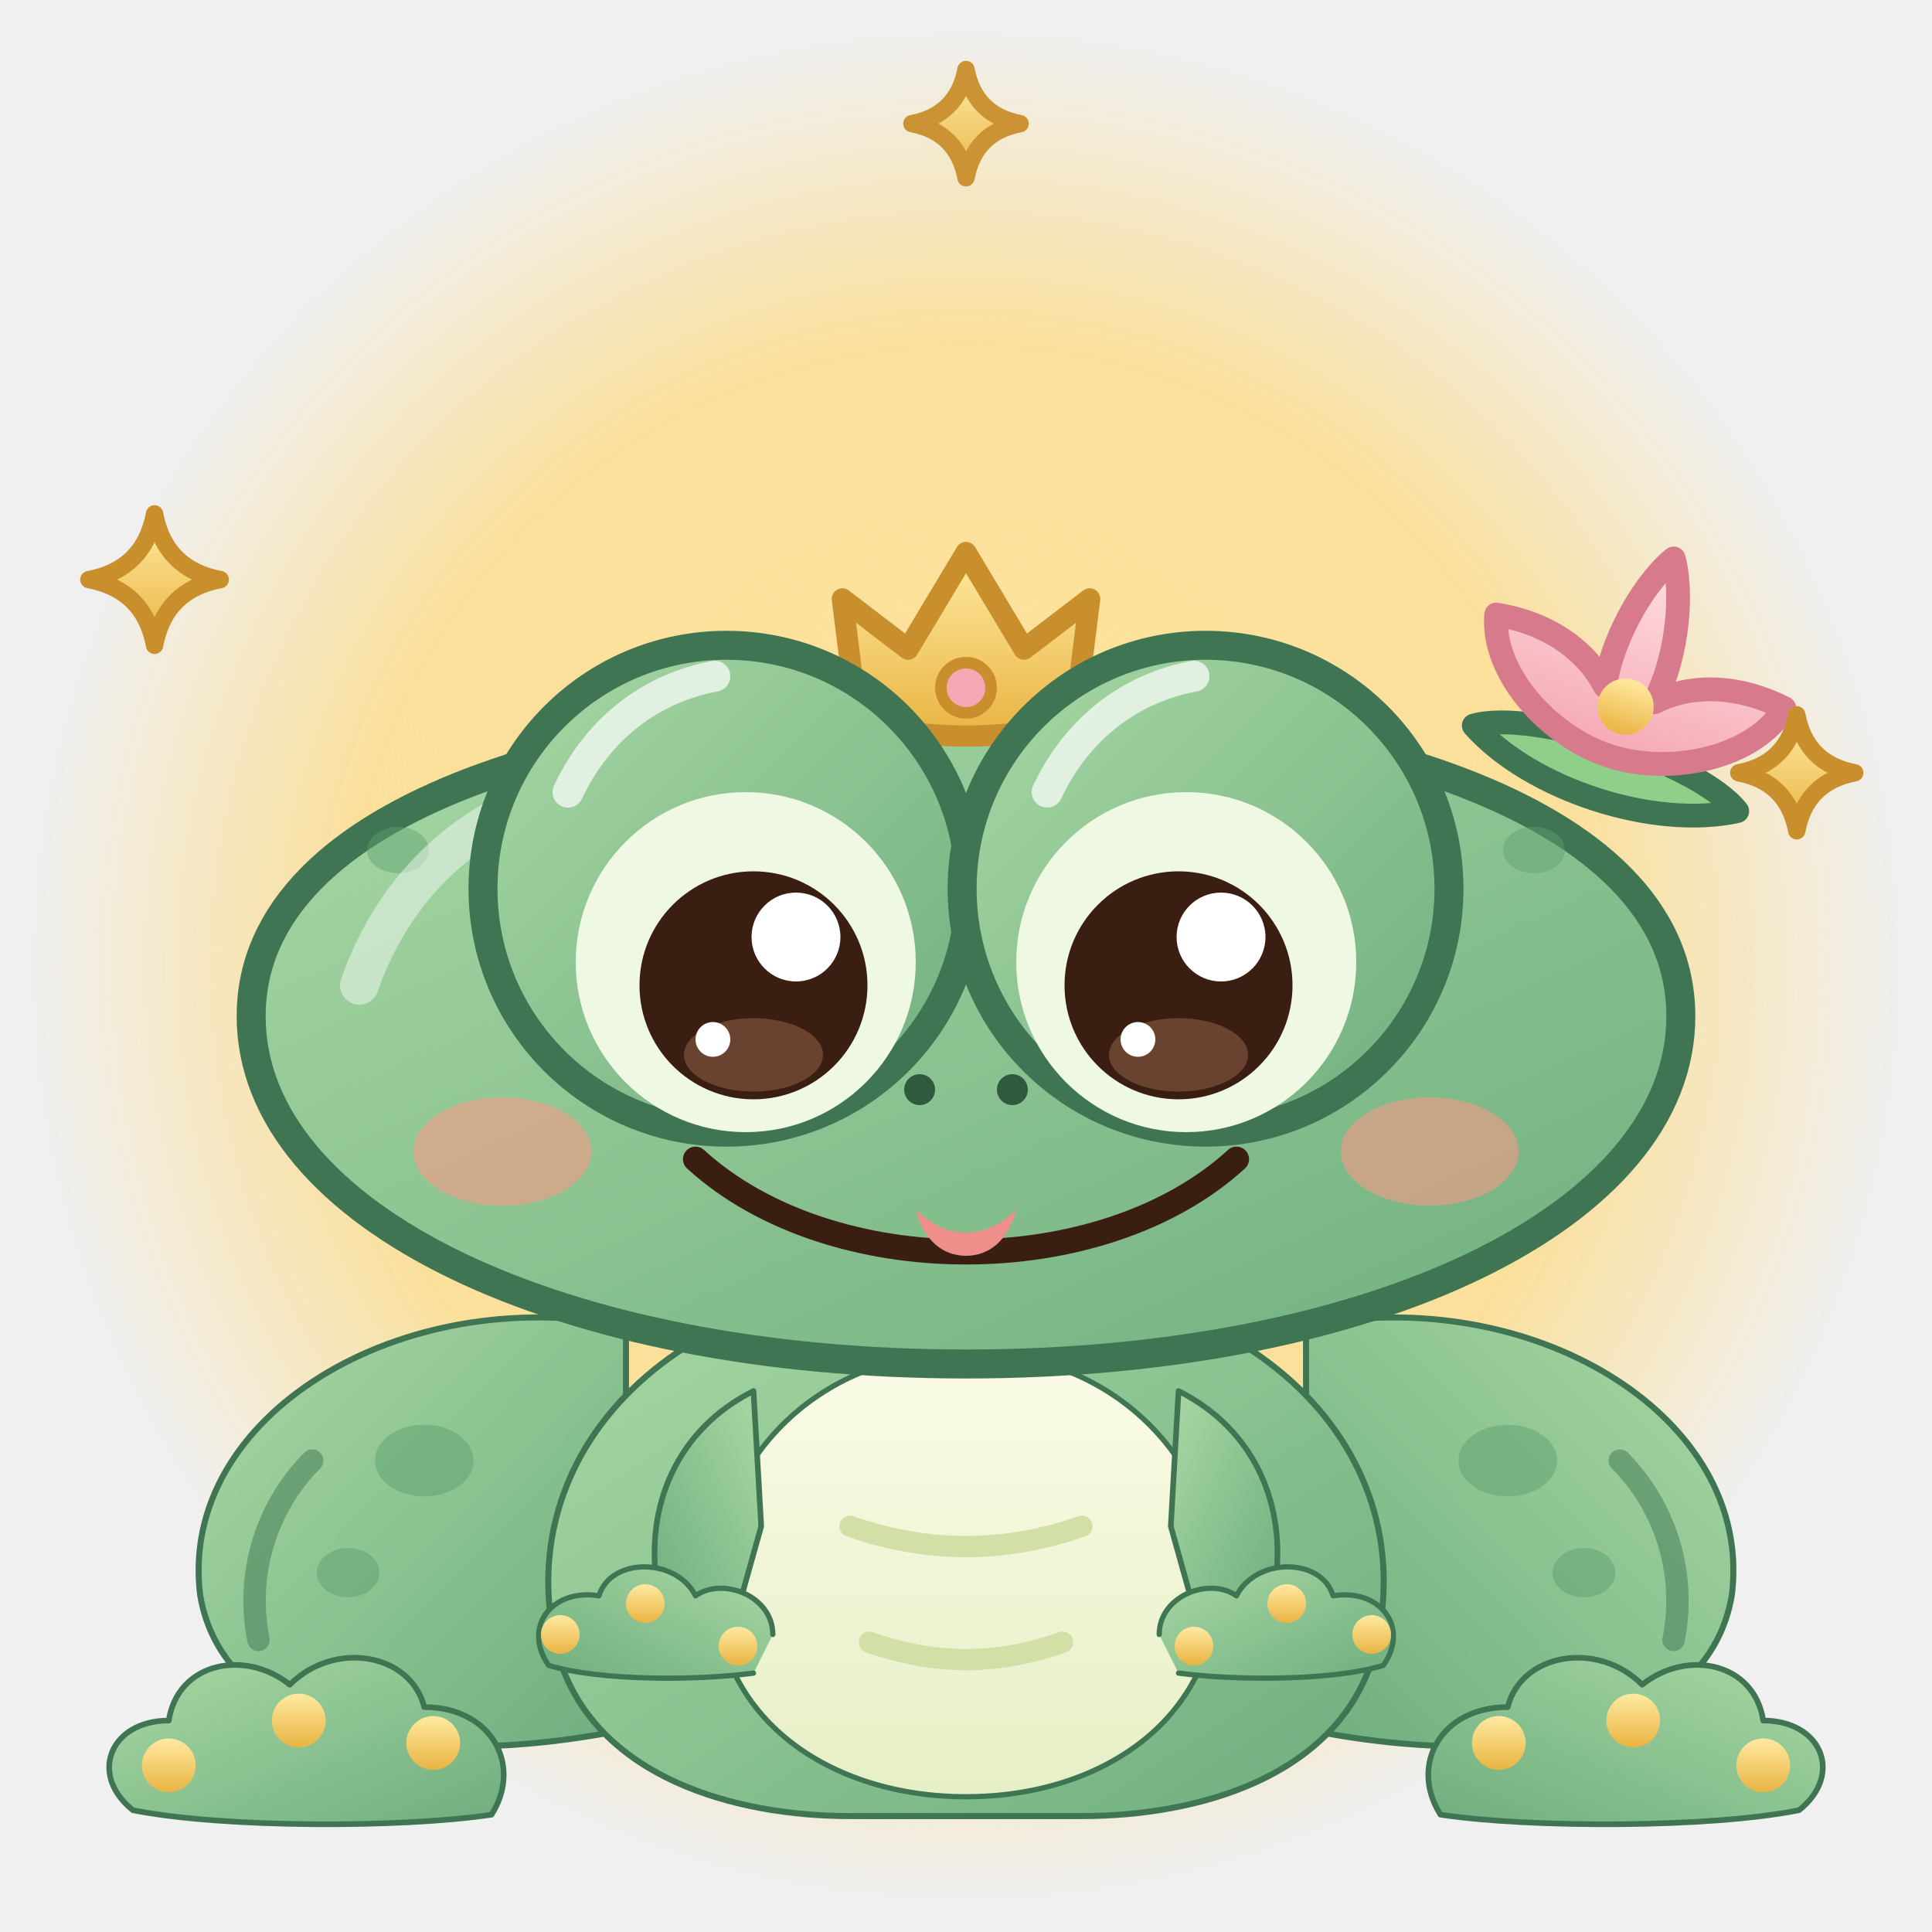
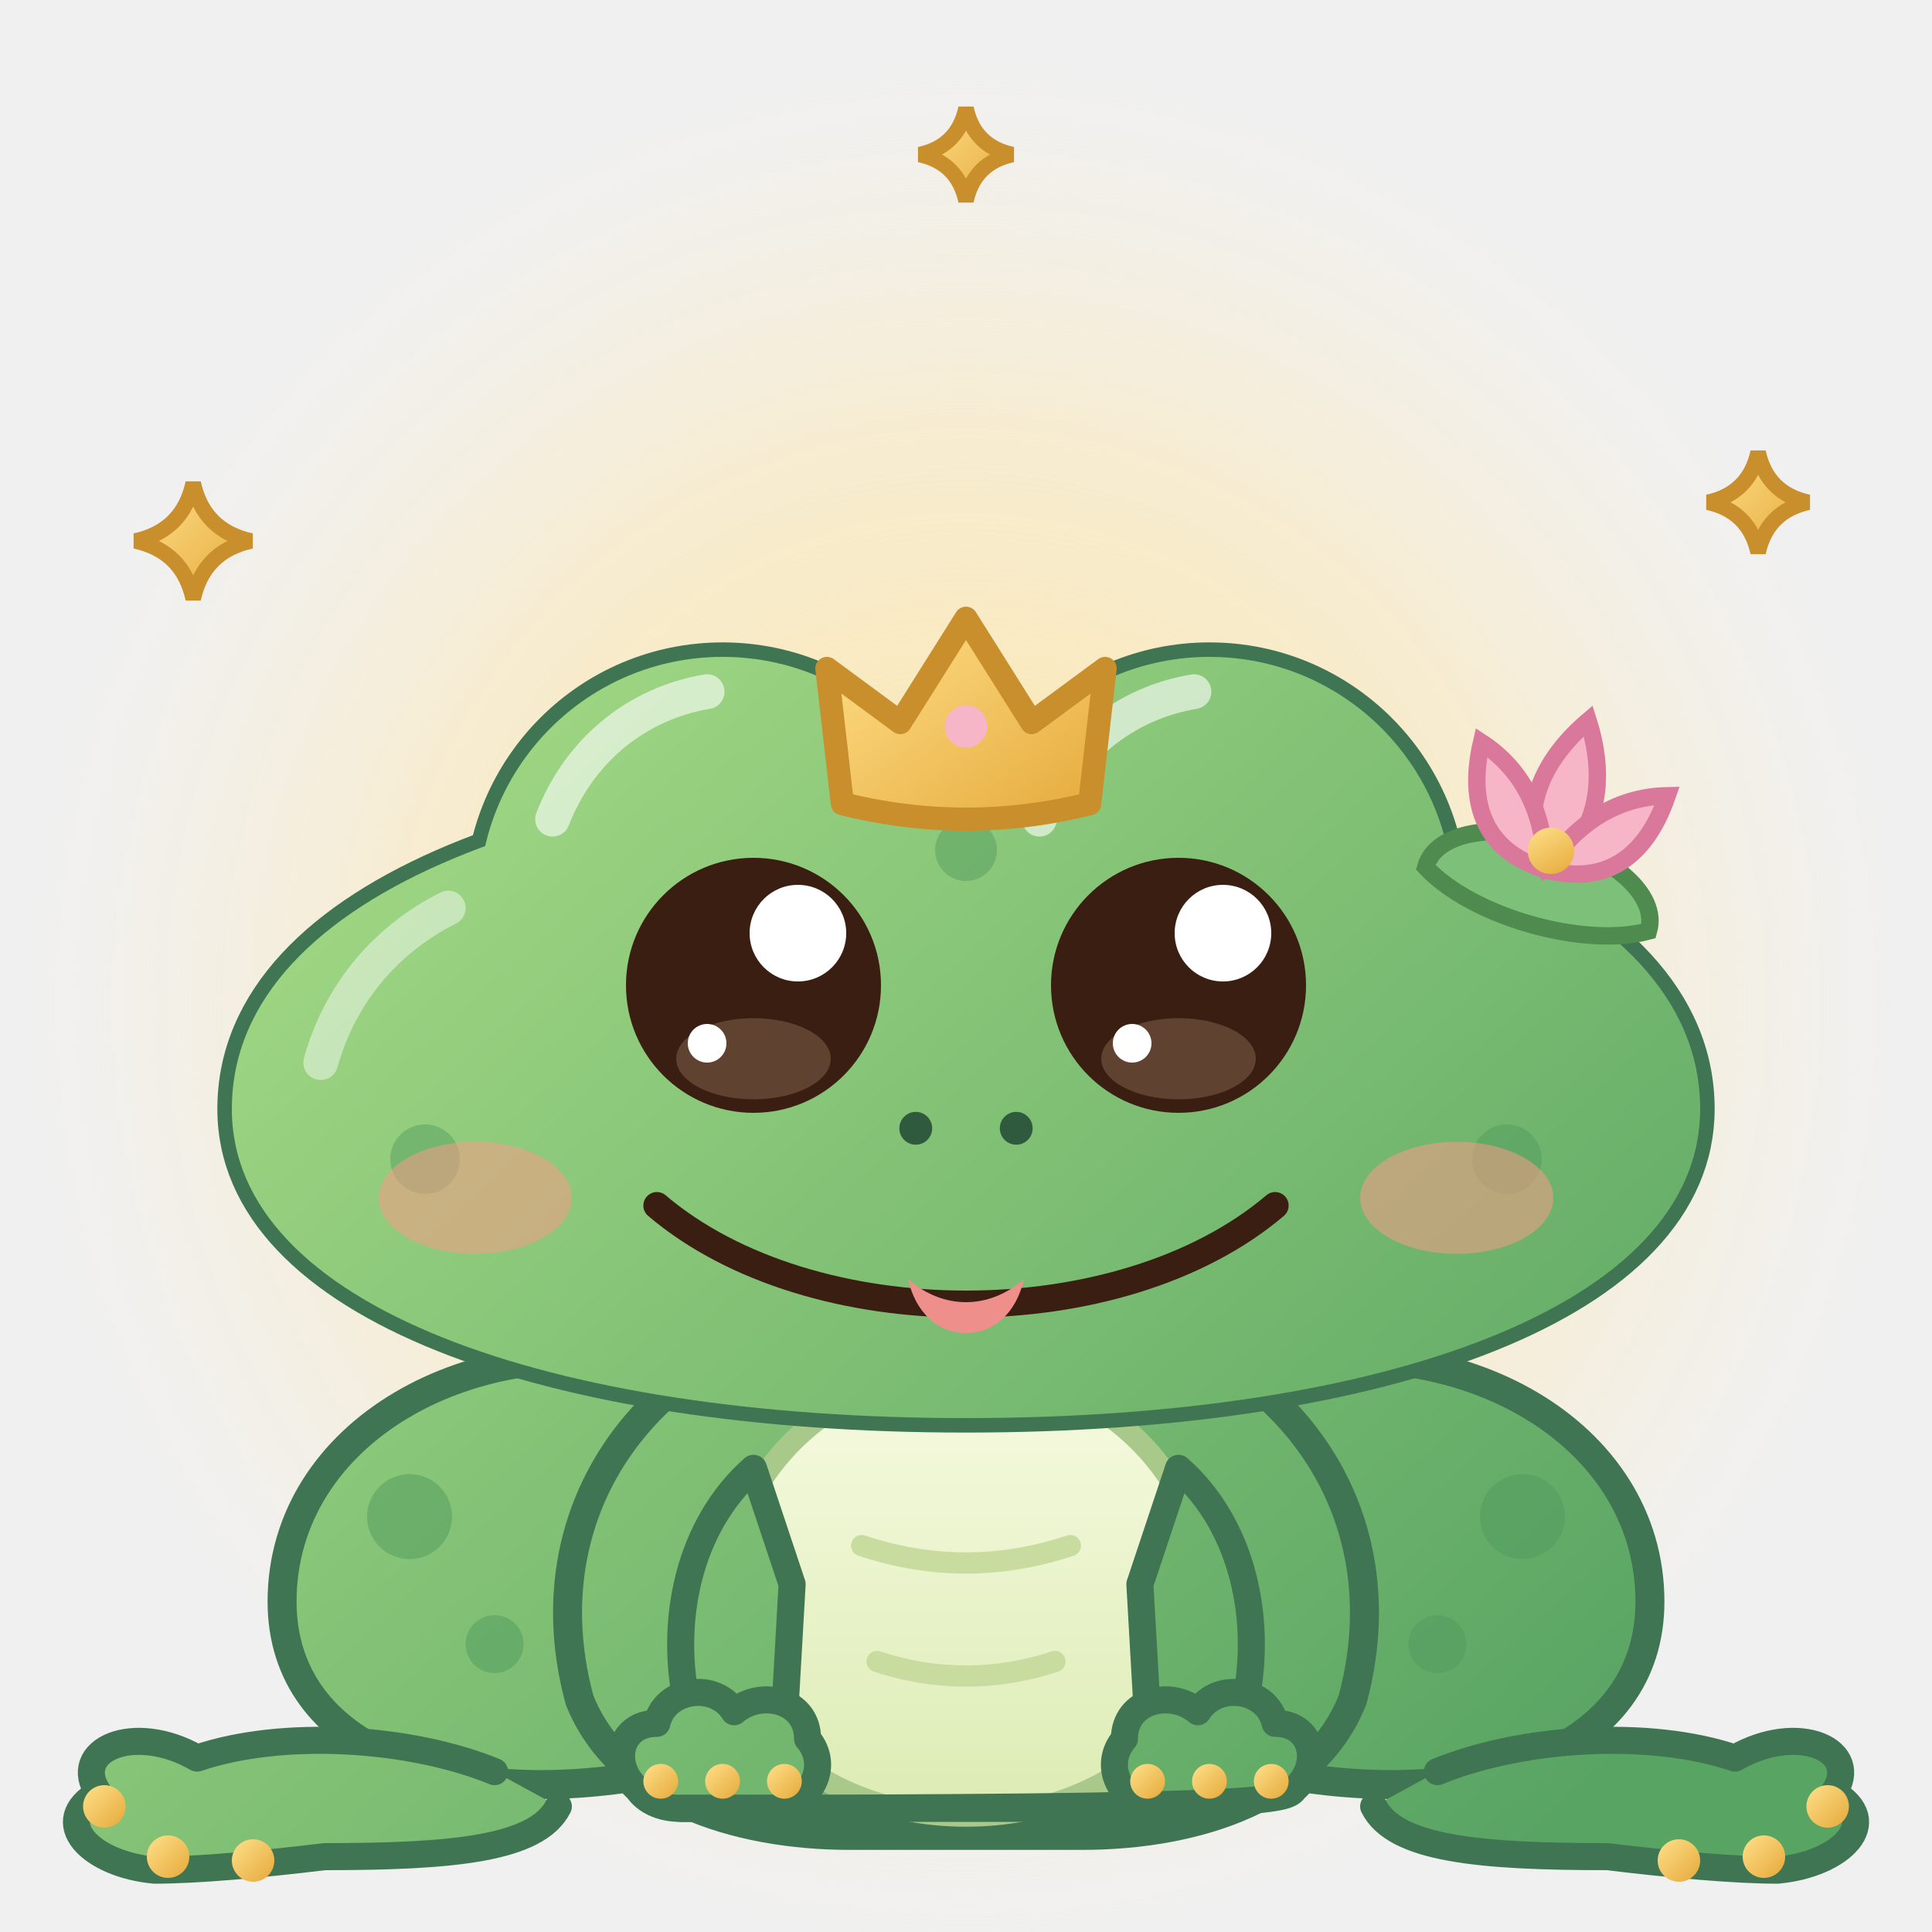
<svg xmlns="http://www.w3.org/2000/svg" viewBox="0 0 100 100" width="480" height="480">
  <defs>
-     <linearGradient id="ribbit-f5-skin" x1="0" y1="0" x2="1" y2="1">
-       <stop offset="0" stop-color="#a8d8a4" />
-       <stop offset="1" stop-color="#6fae7f" />
+     <linearGradient id="ribbit-f5-skin" gradientUnits="userSpaceOnUse" x1="20" y1="30" x2="80" y2="95">
+       <stop offset="0" stop-color="#a6db86" />
+       <stop offset="1" stop-color="#58a463" />
    </linearGradient>
    <linearGradient id="ribbit-f5-belly" x1="0" y1="0" x2="0" y2="1">
-       <stop offset="0" stop-color="#fbfbe6" />
-       <stop offset="1" stop-color="#e6efc6" />
+       <stop offset="0" stop-color="#f6fae0" />
+       <stop offset="1" stop-color="#dcecb4" />
    </linearGradient>
-     <linearGradient id="ribbit-f5-lily" x1="0" y1="0" x2="0" y2="1">
-       <stop offset="0" stop-color="#ffe0e4" />
-       <stop offset="1" stop-color="#f5a8b4" />
+     <linearGradient id="ribbit-f5-gold" x1="0" y1="0" x2="1" y2="1">
+       <stop offset="0" stop-color="#ffe08a" />
+       <stop offset="1" stop-color="#e5a93a" />
    </linearGradient>
    <radialGradient id="ribbit-f5-halo" cx=".5" cy=".5" r=".5">
-       <stop offset="0" stop-color="#ffe7a3" stop-opacity="1" />
-       <stop offset=".66" stop-color="#ffd978" stop-opacity=".7" />
-       <stop offset="1" stop-color="#ffd978" stop-opacity="0" />
+       <stop offset="0" stop-color="#ffe49a" stop-opacity=".85" />
+       <stop offset=".6" stop-color="#ffe7a8" stop-opacity=".45" />
+       <stop offset="1" stop-color="#fff0c8" stop-opacity="0" />
    </radialGradient>
-     <linearGradient id="ribbit-f5-gold" x1="0" y1="0" x2="0" y2="1">
-       <stop offset="0" stop-color="#ffe9a0" />
-       <stop offset="1" stop-color="#e9b443" />
-     </linearGradient>
  </defs>
-   <circle cx="50" cy="50" r="49" fill="url(#ribbit-f5-halo)" />
+   <circle cx="50" cy="52" r="49" fill="url(#ribbit-f5-halo)" />
  <g>
-     <g transform="translate(-1.6 0) translate(34 93) scale(1.16 1.16) translate(-34 -93)">
-       <path d="M34 72C24 70 14 76 15 84 16 90 24 92 34 90Z" fill="url(#ribbit-f5-skin)" stroke="#3f7552" stroke-width="1.5" stroke-linejoin="round" stroke-linecap="round" vector-effect="non-scaling-stroke" />
-       <path d="M20 78c-2 2-3 5-2.4 8" fill="none" stroke="#3f7552" stroke-width="1" stroke-linecap="round" stroke-linejoin="round" opacity="0.5" />
-       <ellipse cx="25" cy="78" rx="2.2" ry="1.6" fill="#5f9f70" opacity=".5" />
-       <ellipse cx="21.6" cy="83" rx="1.4" ry="1.1" fill="#5f9f70" opacity=".5" />
-       <path d="M12 93.6C10 92 11 89.6 13.6 89.6 14 87 17 86.4 19 88 21 86 24.4 86.6 25 89 28 89 29.4 91.6 28 93.8 24 94.4 16 94.4 12 93.6Z" fill="url(#ribbit-f5-skin)" stroke="#3f7552" stroke-width="1.4" stroke-linejoin="round" stroke-linecap="round" vector-effect="non-scaling-stroke" />
-       <circle cx="13.6" cy="91.6" r="1.2" fill="url(#ribbit-f5-gold)" />
-       <circle cx="19.4" cy="89.6" r="1.2" fill="url(#ribbit-f5-gold)" />
-       <circle cx="25.4" cy="90.6" r="1.2" fill="url(#ribbit-f5-gold)" />
-     </g>
-     <g transform="matrix(-1 0 0 1 100 0)">
-       <g transform="translate(-1.6 0) translate(34 93) scale(1.16 1.16) translate(-34 -93)">
-         <path d="M34 72C24 70 14 76 15 84 16 90 24 92 34 90Z" fill="url(#ribbit-f5-skin)" stroke="#3f7552" stroke-width="1.5" stroke-linejoin="round" stroke-linecap="round" vector-effect="non-scaling-stroke" />
-         <path d="M20 78c-2 2-3 5-2.4 8" fill="none" stroke="#3f7552" stroke-width="1" stroke-linecap="round" stroke-linejoin="round" opacity="0.5" />
-         <ellipse cx="25" cy="78" rx="2.2" ry="1.6" fill="#5f9f70" opacity=".5" />
-         <ellipse cx="21.6" cy="83" rx="1.4" ry="1.1" fill="#5f9f70" opacity=".5" />
-         <path d="M12 93.6C10 92 11 89.6 13.6 89.6 14 87 17 86.4 19 88 21 86 24.4 86.6 25 89 28 89 29.4 91.6 28 93.8 24 94.4 16 94.4 12 93.6Z" fill="url(#ribbit-f5-skin)" stroke="#3f7552" stroke-width="1.4" stroke-linejoin="round" stroke-linecap="round" vector-effect="non-scaling-stroke" />
-         <circle cx="13.6" cy="91.6" r="1.2" fill="url(#ribbit-f5-gold)" />
-         <circle cx="19.4" cy="89.6" r="1.2" fill="url(#ribbit-f5-gold)" />
-         <circle cx="25.4" cy="90.6" r="1.2" fill="url(#ribbit-f5-gold)" />
-       </g>
-     </g>
-     <path d="M29 86C26 76 34 66 50 66 66 66 74 76 71 86 69 92 62 94 56 94H44C38 94 31 92 29 86Z" fill="url(#ribbit-f5-skin)" stroke="#3f7552" stroke-width="1.5" stroke-linejoin="round" stroke-linecap="round" vector-effect="non-scaling-stroke" />
-     <path d="M50 70C58 70 63 76 63 82 63 89 57 93 50 93S37 89 37 82C37 76 42 70 50 70Z" fill="url(#ribbit-f5-belly)" stroke="#3f7552" stroke-width="1.3" stroke-linejoin="round" stroke-linecap="round" vector-effect="non-scaling-stroke" />
-     <path d="M44 79c4 1.4 8 1.4 12 0M45 85c3.4 1.2 6.6 1.2 10 0" fill="none" stroke="#d2dfa6" stroke-width="1.1" stroke-linecap="round" stroke-linejoin="round" opacity="1" />
-     <path d="M61 72C65 74 66.6 78 66 82L62 84 60.6 79Z" fill="url(#ribbit-f5-skin)" stroke="#3f7552" stroke-width="1.4" stroke-linejoin="round" stroke-linecap="round" vector-effect="non-scaling-stroke" />
-     <path d="M60 84.6C60 82.6 62.6 81.6 64 82.6 65 80.6 68.4 80.6 69 82.6 71.4 82.2 73 84.2 71.6 86.2 69 87 64 87 61 86.6 60 84.6Z" fill="url(#ribbit-f5-skin)" stroke="#3f7552" stroke-width="1.3" stroke-linejoin="round" stroke-linecap="round" vector-effect="non-scaling-stroke" />
-     <circle cx="61.8" cy="85.2" r="1" fill="url(#ribbit-f5-gold)" />
-     <circle cx="66.6" cy="83" r="1" fill="url(#ribbit-f5-gold)" />
-     <circle cx="71" cy="84.6" r="1" fill="url(#ribbit-f5-gold)" />
-     <g transform="matrix(-1 0 0 1 100 0)">
-       <path d="M61 72C65 74 66.6 78 66 82L62 84 60.6 79Z" fill="url(#ribbit-f5-skin)" stroke="#3f7552" stroke-width="1.4" stroke-linejoin="round" stroke-linecap="round" vector-effect="non-scaling-stroke" />
-       <path d="M60 84.6C60 82.6 62.6 81.6 64 82.6 65 80.6 68.4 80.6 69 82.6 71.4 82.2 73 84.2 71.6 86.2 69 87 64 87 61 86.6 60 84.6Z" fill="url(#ribbit-f5-skin)" stroke="#3f7552" stroke-width="1.3" stroke-linejoin="round" stroke-linecap="round" vector-effect="non-scaling-stroke" />
-       <circle cx="61.8" cy="85.2" r="1" fill="url(#ribbit-f5-gold)" />
-       <circle cx="66.6" cy="83" r="1" fill="url(#ribbit-f5-gold)" />
-       <circle cx="71" cy="84.6" r="1" fill="url(#ribbit-f5-gold)" />
-     </g>
-     <path d="M50 36.6C69 36.6 87 41.6 87 52.6 87 63 71 70.6 50 70.6S13 63 13 52.6C13 41.6 31 36.6 50 36.6Z" fill="url(#ribbit-f5-skin)" stroke="#3f7552" stroke-width="1.5" stroke-linejoin="round" stroke-linecap="round" />
-     <path d="M44.4 37.4L43.6 31 47 33.6 50 28.6 53 33.6 56.4 31 55.6 37.4Q50 38.8 44.4 37.4Z" fill="url(#ribbit-f5-gold)" stroke="#c98f2c" stroke-width="1.1" stroke-linejoin="round" stroke-linecap="round" />
-     <circle cx="50" cy="35.6" r="1.3" fill="#f5a8b4" stroke="#c98f2c" stroke-width=".6" />
-     <ellipse cx="20.6" cy="44" rx="1.6" ry="1.2" fill="#5f9f70" opacity=".45" />
-     <ellipse cx="79.4" cy="44" rx="1.6" ry="1.2" fill="#5f9f70" opacity=".45" />
-     <g transform="translate(84 37) rotate(18) scale(1.12)">
-       <path d="M-6.4 2.6C-3 4.6 3 4.6 6.4 2.6 4 1 -4 1 -6.4 2.6Z" fill="#8fcf8a" stroke="#3f7552" stroke-width="1.1" stroke-linejoin="round" stroke-linecap="round" />
-       <path d="M0 2C-3 2-6.4 0-7 -2.6-4.4-3-2.4-2.2-1.2-1-1.6-3.6-.8-6.4 0-7.6.8-6.4 1.6-3.6 1.2-1 2.4-2.2 4.4-3 7-2.6 6.4 0 3 2 0 2Z" fill="url(#ribbit-f5-lily)" stroke="#d77b8c" stroke-width="1.1" stroke-linejoin="round" stroke-linecap="round" />
-       <circle cx="0" cy="-.4" r="1.3" fill="url(#ribbit-f5-gold)" />
-     </g>
-     <path d="M18.6 51c1.4-4 4-7 7.4-8.8" fill="none" stroke="#fff" stroke-width="2" stroke-linecap="round" stroke-linejoin="round" opacity="0.45" />
-     <circle cx="37.6" cy="46" r="12.6" fill="url(#ribbit-f5-skin)" stroke="#3f7552" stroke-width="1.5" />
-     <circle cx="62.4" cy="46" r="12.6" fill="url(#ribbit-f5-skin)" stroke="#3f7552" stroke-width="1.5" />
-     <path d="M29.4 41c1.6-3.4 4.4-5.4 7.6-6M54.2 41c1.6-3.4 4.4-5.4 7.6-6" fill="none" stroke="#fff" stroke-width="1.6" stroke-linecap="round" opacity=".7" />
-     <circle cx="38.6" cy="49.8" r="8.8" fill="#eff8e2" />
-     <circle cx="61.4" cy="49.8" r="8.8" fill="#eff8e2" />
-     <circle cx="39" cy="51" r="5.9" fill="#3a1e12" />
-     <ellipse cx="39" cy="54.6" rx="3.6" ry="1.9" fill="#8a5a44" opacity=".6" />
-     <circle cx="41.2" cy="48.5" r="2.3" fill="#fff" />
-     <circle cx="36.9" cy="53.8" r="0.9" fill="#fff" />
-     <circle cx="61" cy="51" r="5.9" fill="#3a1e12" />
-     <ellipse cx="61" cy="54.6" rx="3.6" ry="1.9" fill="#8a5a44" opacity=".6" />
-     <circle cx="63.2" cy="48.5" r="2.3" fill="#fff" />
-     <circle cx="58.9" cy="53.8" r="0.9" fill="#fff" />
-     <ellipse cx="26" cy="59.6" rx="4.6" ry="2.8" fill="#f79a86" opacity=".6" />
-     <ellipse cx="74" cy="59.6" rx="4.6" ry="2.8" fill="#f79a86" opacity=".6" />
-     <circle cx="47.6" cy="56.4" r=".8" fill="#2f5a3e" />
-     <circle cx="52.4" cy="56.4" r=".8" fill="#2f5a3e" />
-     <path d="M36 60c7 6.4 21 6.4 28 0" fill="none" stroke="#3a1e12" stroke-width="1.3" stroke-linecap="round" stroke-linejoin="round" opacity="1" />
-     <path d="M47.4 62.6c1.6 1.6 3.6 1.6 5.2 0-.4 1.6-1.4 2.4-2.6 2.4s-2.2-.8-2.6-2.4z" fill="#ef8f8c" />
-     <path d="M8 26.6Q8.54 29.46 11.4 30Q8.54 30.54 8 33.4Q7.46 30.54 4.6 30Q7.46 29.46 8 26.6Z" fill="url(#ribbit-f5-gold)" stroke="#c98f2c" stroke-width=".9" stroke-linejoin="round" opacity="1" />
-     <path d="M93 37Q93.48 39.52 96 40Q93.48 40.48 93 43Q92.52 40.48 90 40Q92.52 39.52 93 37Z" fill="url(#ribbit-f5-gold)" stroke="#c98f2c" stroke-width=".9" stroke-linejoin="round" opacity="1" />
-     <path d="M50 3.6Q50.45 5.95 52.8 6.4Q50.45 6.85 50 9.2Q49.55 6.85 47.2 6.4Q49.55 5.95 50 3.6Z" fill="url(#ribbit-f5-gold)" stroke="#c98f2c" stroke-width=".9" stroke-linejoin="round" opacity="0.95" />
+     <path d="M34.4 70.8 C24.5 68.6 14.6 74.1 14.6 82.9 C14.6 90.6 23.4 93.9 34.4 91.7Z" fill="url(#ribbit-f5-skin)" stroke="#3f7552" stroke-width="1.5" stroke-linejoin="round" stroke-linecap="round" />
+     <path d="M65.6 70.8 C75.5 68.6 85.4 74.1 85.4 82.9 C85.4 90.6 76.6 93.9 65.6 91.7Z" fill="url(#ribbit-f5-skin)" stroke="#3f7552" stroke-width="1.5" stroke-linejoin="round" stroke-linecap="round" />
+     <circle cx="21.2" cy="78.5" r="2.2" fill="#4f9a5e" opacity=".5" />
+     <circle cx="78.8" cy="78.5" r="2.2" fill="#4f9a5e" opacity=".5" />
+     <circle cx="25.6" cy="85.1" r="1.5" fill="#4f9a5e" opacity=".5" />
+     <circle cx="74.4" cy="85.1" r="1.5" fill="#4f9a5e" opacity=".5" />
+     <path d="M25.6 91.7 C21.2 89.9 14.6 89.5 10.2 91.0 6.9 89.1 3.6 90.6 5.1 92.8 2.5 94.3 4.7 96.5 8.0 96.8 10.2 96.8 13.5 96.5 16.8 96.1 23.4 96.1 27.8 95.7 28.9 93.5 25.6 91.7Z" fill="url(#ribbit-f5-skin)" stroke="#3f7552" stroke-width="1.4" stroke-linejoin="round" stroke-linecap="round" />
+     <path d="M74.4 91.7 C78.8 89.9 85.4 89.5 89.8 91.0 93.1 89.1 96.4 90.6 94.9 92.8 97.5 94.3 95.3 96.5 92 96.8 89.8 96.8 86.5 96.5 83.2 96.1 76.6 96.1 72.2 95.7 71.1 93.5 74.4 91.7Z" fill="url(#ribbit-f5-skin)" stroke="#3f7552" stroke-width="1.4" stroke-linejoin="round" stroke-linecap="round" />
+     <circle cx="5.4" cy="93.5" r="1.1" fill="url(#ribbit-f5-gold)" />
+     <circle cx="94.6" cy="93.5" r="1.1" fill="url(#ribbit-f5-gold)" />
+     <circle cx="8.7" cy="96.1" r="1.1" fill="url(#ribbit-f5-gold)" />
+     <circle cx="91.3" cy="96.1" r="1.1" fill="url(#ribbit-f5-gold)" />
+     <circle cx="13.1" cy="96.3" r="1.1" fill="url(#ribbit-f5-gold)" />
+     <circle cx="86.9" cy="96.3" r="1.1" fill="url(#ribbit-f5-gold)" />
+     <path d="M30 88C27 77 35 67 50 67 65 67 73 77 70 88 68 93 62 95 56 95H44C38 95 32 93 30 88Z" fill="url(#ribbit-f5-skin)" stroke="#3f7552" stroke-width="1.5" stroke-linejoin="round" stroke-linecap="round" />
+     <path d="M50 71C57.6 71 62.6 77 62.6 83.4 62.6 89.6 57 94 50 94S37.4 89.6 37.4 83.4C37.4 77 42.4 71 50 71Z" fill="url(#ribbit-f5-belly)" stroke="#a9c98a" stroke-width="1.1" stroke-linejoin="round" stroke-linecap="round" />
+     <path d="M44.6 80c3.6 1.2 7.2 1.2 10.8 0M45.4 86c3 1 6.2 1 9.2 0" fill="none" stroke="#c9dca0" stroke-width="1.1" stroke-linecap="round" />
+     <path d="M39 76C35.6 79 34.6 84 35.6 88.4L40.6 89 41 82Z" fill="url(#ribbit-f5-skin)" stroke="#3f7552" stroke-width="1.4" stroke-linejoin="round" stroke-linecap="round" />
+     <path d="M61 76C64.4 79 65.4 84 64.4 88.4L59.4 89 59 82Z" fill="url(#ribbit-f5-skin)" stroke="#3f7552" stroke-width="1.4" stroke-linejoin="round" stroke-linecap="round" />
+     <path d="M33 92.6C31.6 91.4 32 89.2 34 89.2 34.4 87.4 37 87 38 88.6 39.4 87.4 41.8 88 41.8 90 43 91.4 42 93.4 40 93.6H35.2C34.2 93.6 33.4 93.2 33 92.6Z" fill="url(#ribbit-f5-skin)" stroke="#3f7552" stroke-width="1.4" stroke-linejoin="round" stroke-linecap="round" />
+     <path d="M67 92.6C68.4 91.4 68 89.2 66 89.2 65.6 87.4 63 87 62 88.6 60.6 87.4 58.2 88 58.2 90 57 91.4 58 93.4 60 93.6H35.2C65.8 93.6 66.6 93.2 67 92.6Z" fill="url(#ribbit-f5-skin)" stroke="#3f7552" stroke-width="1.4" stroke-linejoin="round" stroke-linecap="round" />
+     <circle cx="34.2" cy="92.2" r=".9" fill="url(#ribbit-f5-gold)" />
+     <circle cx="65.8" cy="92.2" r=".9" fill="url(#ribbit-f5-gold)" />
+     <circle cx="37.4" cy="92.2" r=".9" fill="url(#ribbit-f5-gold)" />
+     <circle cx="62.6" cy="92.2" r=".9" fill="url(#ribbit-f5-gold)" />
+     <circle cx="40.6" cy="92.2" r=".9" fill="url(#ribbit-f5-gold)" />
+     <circle cx="59.4" cy="92.2" r=".9" fill="url(#ribbit-f5-gold)" />
+     <path d="M50 40C70 40 88 46 88 57.4 88 67.6 71.6 73.4 50 73.4S12 67.6 12 57.4C12 46 30 40 50 40Z" fill="url(#ribbit-f5-skin)" stroke="#3f7552" stroke-width="1.5" stroke-linejoin="round" stroke-linecap="round" />
+     <circle cx="37.4" cy="46.6" r="12.6" fill="url(#ribbit-f5-skin)" stroke="#3f7552" stroke-width="1.5" />
+     <circle cx="62.6" cy="46.6" r="12.6" fill="url(#ribbit-f5-skin)" stroke="#3f7552" stroke-width="1.5" />
+     <path d="M50 40C70 40 88 46 88 57.4 88 67.6 71.6 73.4 50 73.4S12 67.6 12 57.4C12 46 30 40 50 40Z" fill="url(#ribbit-f5-skin)" stroke="none" stroke-linejoin="round" stroke-linecap="round" />
+     <circle cx="37.4" cy="46.6" r="12.6" fill="url(#ribbit-f5-skin)" stroke="none" />
+     <circle cx="62.6" cy="46.6" r="12.6" fill="url(#ribbit-f5-skin)" stroke="none" />
+     <path d="M28.6 42.4c1.4-3.6 4.4-6 8-6.6M53.8 42.4c1.4-3.6 4.4-6 8-6.6" fill="none" stroke="#fff" stroke-width="1.8" stroke-linecap="round" opacity=".6" />
+     <path d="M16.6 55c1-3.6 3.4-6.4 6.6-8" fill="none" stroke="#fff" stroke-width="1.8" stroke-linecap="round" opacity=".45" />
+     <circle cx="22" cy="60" r="1.8" fill="#4f9a5e" opacity=".45" />
+     <circle cx="78" cy="60" r="1.8" fill="#4f9a5e" opacity=".45" />
+     <circle cx="50" cy="44" r="1.6" fill="#4f9a5e" opacity=".45" />
+     <circle cx="39" cy="51" r="6.6" fill="#3a1e12" />
+     <ellipse cx="39" cy="54.8" rx="4" ry="2.1" fill="#7a5a44" opacity=".6" />
+     <circle cx="41.3" cy="48.3" r="2.5" fill="#fff" />
+     <circle cx="36.6" cy="54" r="1" fill="#fff" />
+     <circle cx="61" cy="51" r="6.6" fill="#3a1e12" />
+     <ellipse cx="61" cy="54.8" rx="4" ry="2.1" fill="#7a5a44" opacity=".6" />
+     <circle cx="63.3" cy="48.3" r="2.5" fill="#fff" />
+     <circle cx="58.6" cy="54" r="1" fill="#fff" />
+     <ellipse cx="24.6" cy="62" rx="5" ry="2.9" fill="#f79a86" opacity=".55" />
+     <ellipse cx="75.4" cy="62" rx="5" ry="2.9" fill="#f79a86" opacity=".55" />
+     <circle cx="47.4" cy="58.4" r=".85" fill="#2f5a3e" />
+     <circle cx="52.6" cy="58.4" r=".85" fill="#2f5a3e" />
+     <path d="M34 62.4c8 6.8 24 6.8 32 0" fill="none" stroke="#3a1e12" stroke-width="1.4" stroke-linecap="round" />
+     <path d="M47 66.2c1.8 1.6 4.2 1.6 6 0-.4 1.8-1.6 2.8-3 2.8s-2.6-1-3-2.8z" fill="#ef8f8c" />
  </g>
+   <g transform="translate(80 45) rotate(16)">
+     <path d="M-6 1.6C-6 -.4-3 -1.6 0 -1.6S6 -.4 6 1.6C3 3.4-3 3.4-6 1.6Z" fill="#7cc07a" stroke="#4f8a4e" stroke-width=".9" />
+     <path d="M0 -8C2 -5 2 -2 0 0-2 -2-2 -5 0 -8Z" fill="#f7b6c8" stroke="#d9789a" stroke-width=".9" />
+     <path d="M-5 -5.4C-2.4 -4.6-.8 -2.6 0 0-2.8 0-4.8-1.6-5-5.4Z" fill="#f7b6c8" stroke="#d9789a" stroke-width=".9" />
+     <path d="M5 -5.4C2.4 -4.6.8 -2.6 0 0 2.8 0 4.8-1.6 5-5.4Z" fill="#f7b6c8" stroke="#d9789a" stroke-width=".9" />
+     <circle cx="0" cy="-1" r="1.2" fill="url(#ribbit-f5-gold)" />
+   </g>
+   <path d="M43.6 41.6L42.8 34.6 46.6 37.4 50 32 53.4 37.4 57.2 34.6 56.4 41.6Q50 43.2 43.6 41.6Z" fill="url(#ribbit-f5-gold)" stroke="#c98f2c" stroke-width="1.2" stroke-linejoin="round" stroke-linecap="round" />
+   <circle cx="50" cy="37.6" r="1.1" fill="#f7b6c8" />
+   <path d="M10 25Q10.54 27.46 13 28Q10.54 28.54 10 31Q9.46 28.54 7 28Q9.46 27.46 10 25Z" fill="url(#ribbit-f5-gold)" stroke="#c98f2c" stroke-width=".8" />
+   <path d="M91 23.4Q91.47 25.53 93.6 26Q91.47 26.47 91 28.6Q90.53 26.47 88.4 26Q90.53 25.53 91 23.4Z" fill="url(#ribbit-f5-gold)" stroke="#c98f2c" stroke-width=".8" />
+   <path d="M50 5.6Q50.43 7.57 52.4 8Q50.43 8.43 50 10.4Q49.57 8.43 47.6 8Q49.57 7.57 50 5.6Z" fill="url(#ribbit-f5-gold)" stroke="#c98f2c" stroke-width=".8" />
</svg>
